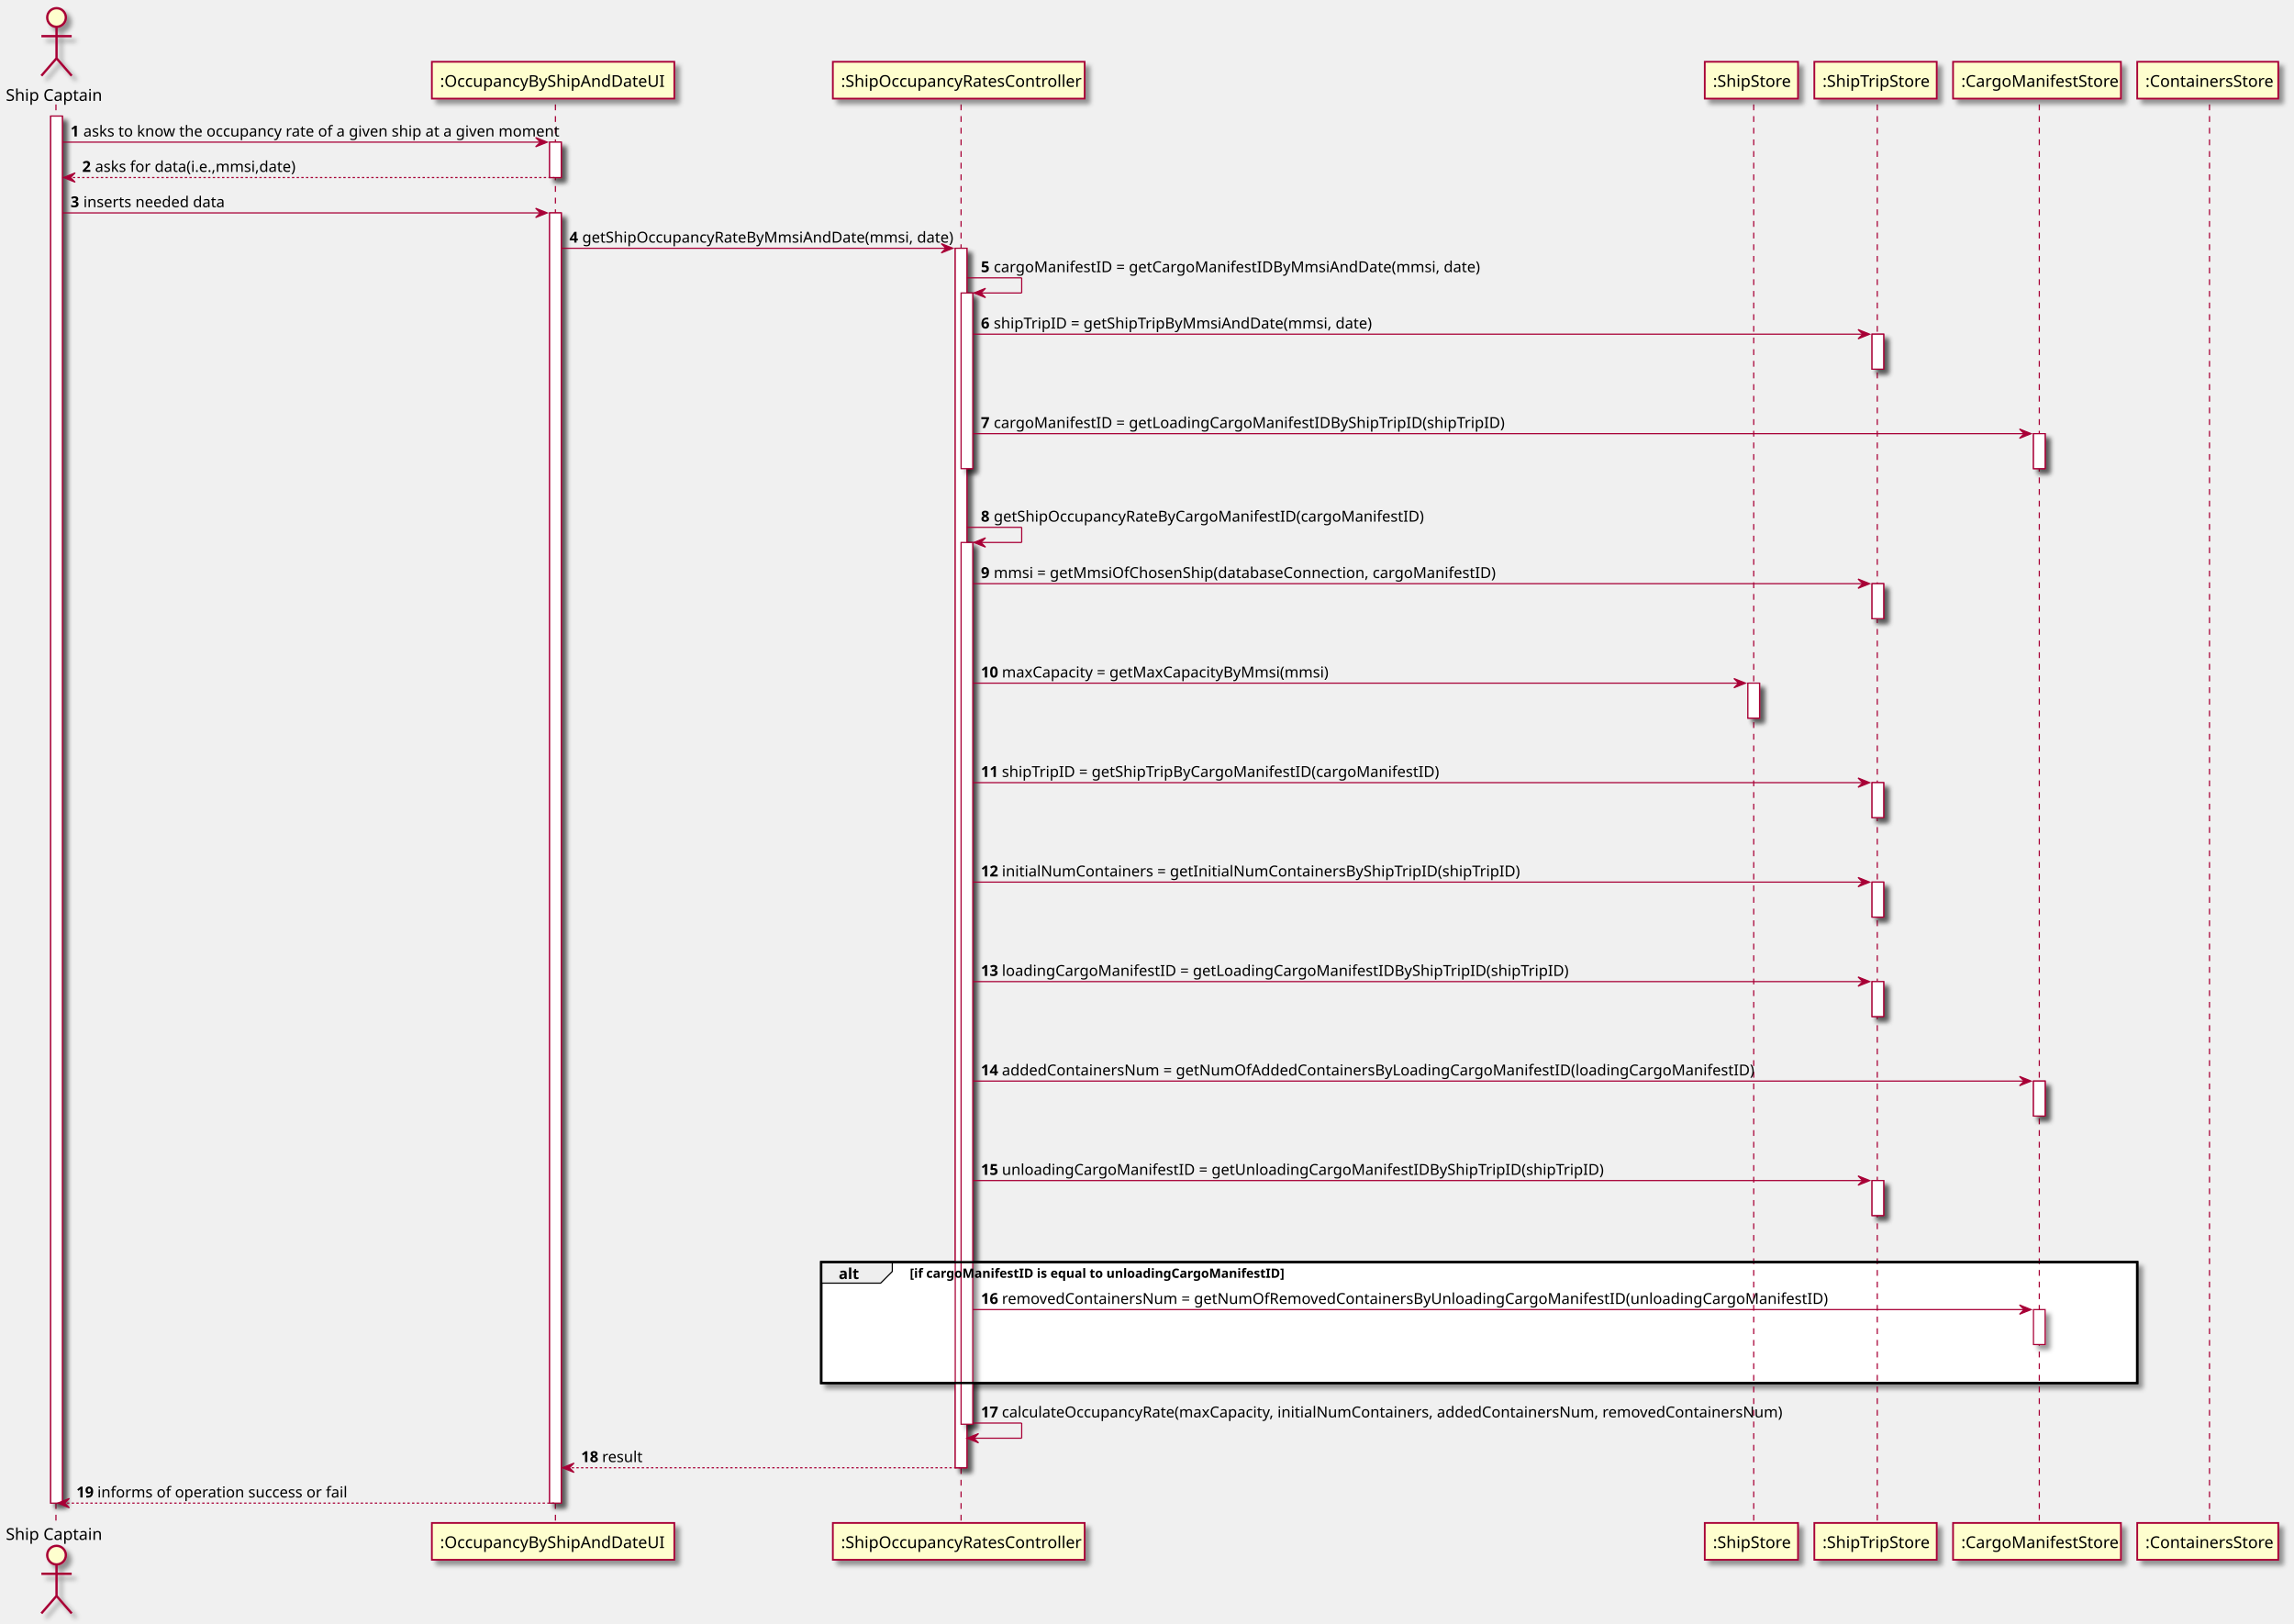
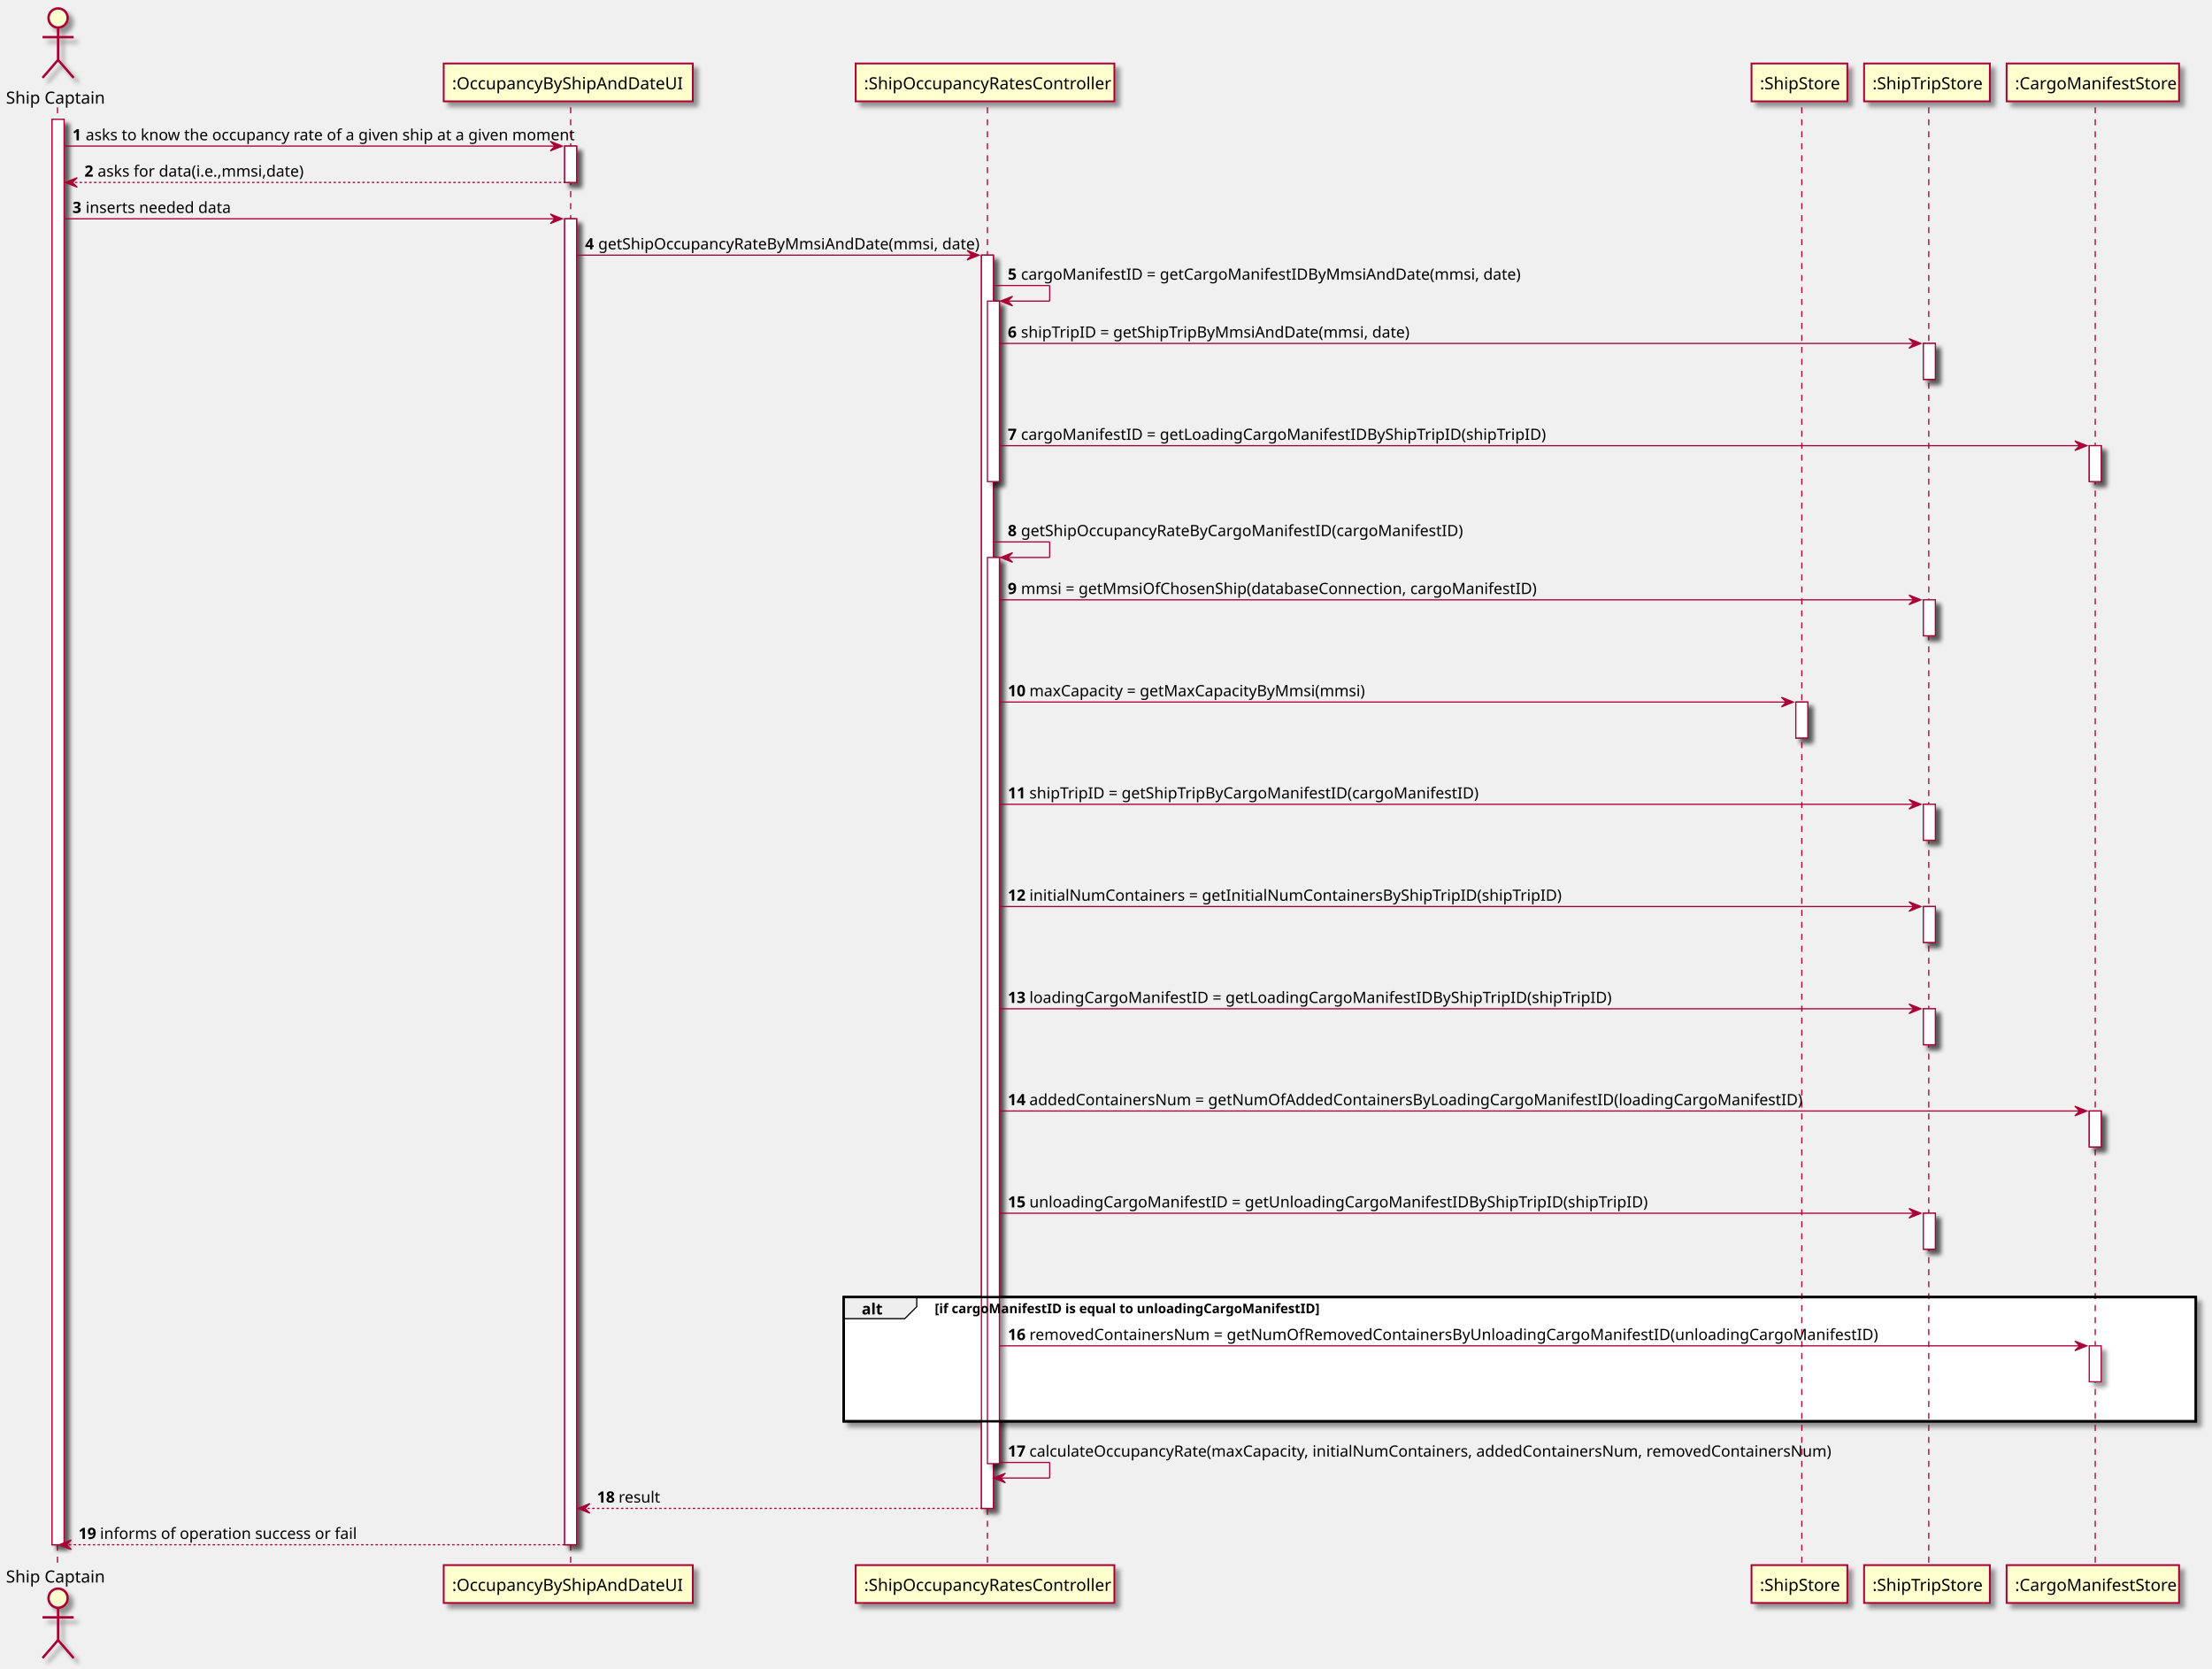
- <svg xmlns="http://www.w3.org/2000/svg" contentScriptType="application/ecmascript" contentStyleType="text/css" height="1393px" preserveAspectRatio="none" style="width:1968px;height:1393px;background:#FFFFFF;" version="1.1" viewBox="0 0 1968 1393" width="1968px" zoomAndPan="magnify">
+ <svg xmlns="http://www.w3.org/2000/svg" contentScriptType="application/ecmascript" contentStyleType="text/css" height="1393px" preserveAspectRatio="none" style="width:1847px;height:1393px;background:#FFFFFF;" version="1.1" viewBox="0 0 1847 1393" width="1847px" zoomAndPan="magnify">
  <defs>
-     <filter height="300%" id="f19werm493zbhi" width="300%" x="-1" y="-1">
+     <filter height="300%" id="f10uazcfxhqdbb" width="300%" x="-1" y="-1">
      <feGaussianBlur result="blurOut" stdDeviation="2.0" />
      <feColorMatrix in="blurOut" result="blurOut2" type="matrix" values="0 0 0 0 0 0 0 0 0 0 0 0 0 0 0 0 0 0 .4 0" />
      <feOffset dx="4.0" dy="4.0" in="blurOut2" result="blurOut3" />
      <feBlend in="SourceGraphic" in2="blurOut3" mode="normal" />
    </filter>
  </defs>
  <g>
-     <rect fill="#FFFFFF" filter="url(#f19werm493zbhi)" height="1190.031" style="stroke:#A80036;stroke-width:1.0;" width="10" x="43.5" y="99.609" />
-     <rect fill="#FFFFFF" filter="url(#f19werm493zbhi)" height="30.352" style="stroke:#A80036;stroke-width:1.0;" width="10" x="471.5" y="121.961" />
-     <rect fill="#FFFFFF" filter="url(#f19werm493zbhi)" height="1106.977" style="stroke:#A80036;stroke-width:1.0;" width="10" x="471.5" y="182.664" />
-     <rect fill="#FFFFFF" filter="url(#f19werm493zbhi)" height="1046.273" style="stroke:#A80036;stroke-width:1.0;" width="10" x="819.5" y="213.016" />
-     <rect fill="#FFFFFF" filter="url(#f19werm493zbhi)" height="150.703" style="stroke:#A80036;stroke-width:1.0;" width="10" x="824.5" y="251.367" />
-     <rect fill="#FFFFFF" filter="url(#f19werm493zbhi)" height="756.516" style="stroke:#A80036;stroke-width:1.0;" width="10" x="824.5" y="465.422" />
-     <rect fill="#FFFFFF" filter="url(#f19werm493zbhi)" height="30" style="stroke:#A80036;stroke-width:1.0;" width="10" x="1499.5" y="586.125" />
-     <rect fill="#FFFFFF" filter="url(#f19werm493zbhi)" height="30" style="stroke:#A80036;stroke-width:1.0;" width="10" x="1606" y="286.719" />
-     <rect fill="#FFFFFF" filter="url(#f19werm493zbhi)" height="30" style="stroke:#A80036;stroke-width:1.0;" width="10" x="1606" y="500.773" />
-     <rect fill="#FFFFFF" filter="url(#f19werm493zbhi)" height="30" style="stroke:#A80036;stroke-width:1.0;" width="10" x="1606" y="671.477" />
-     <rect fill="#FFFFFF" filter="url(#f19werm493zbhi)" height="30" style="stroke:#A80036;stroke-width:1.0;" width="10" x="1606" y="756.828" />
-     <rect fill="#FFFFFF" filter="url(#f19werm493zbhi)" height="30" style="stroke:#A80036;stroke-width:1.0;" width="10" x="1606" y="842.18" />
-     <rect fill="#FFFFFF" filter="url(#f19werm493zbhi)" height="30" style="stroke:#A80036;stroke-width:1.0;" width="10" x="1606" y="1012.883" />
-     <rect fill="#FFFFFF" filter="url(#f19werm493zbhi)" height="30" style="stroke:#A80036;stroke-width:1.0;" width="10" x="1744.5" y="372.07" />
-     <rect fill="#FFFFFF" filter="url(#f19werm493zbhi)" height="30" style="stroke:#A80036;stroke-width:1.0;" width="10" x="1744.5" y="927.531" />
-     <rect fill="#FFFFFF" filter="url(#f19werm493zbhi)" height="30" style="stroke:#A80036;stroke-width:1.0;" width="10" x="1744.5" y="1123.586" />
-     <rect fill="#FFFFFF" filter="url(#f19werm493zbhi)" height="103.703" style="stroke:#000000;stroke-width:2.0;" width="1129" x="704.5" y="1082.883" />
+     <rect fill="#FFFFFF" filter="url(#f10uazcfxhqdbb)" height="1190.031" style="stroke:#A80036;stroke-width:1.0;" width="10" x="43.5" y="99.609" />
+     <rect fill="#FFFFFF" filter="url(#f10uazcfxhqdbb)" height="30.352" style="stroke:#A80036;stroke-width:1.0;" width="10" x="471.5" y="121.961" />
+     <rect fill="#FFFFFF" filter="url(#f10uazcfxhqdbb)" height="1106.977" style="stroke:#A80036;stroke-width:1.0;" width="10" x="471.5" y="182.664" />
+     <rect fill="#FFFFFF" filter="url(#f10uazcfxhqdbb)" height="1046.273" style="stroke:#A80036;stroke-width:1.0;" width="10" x="819.5" y="213.016" />
+     <rect fill="#FFFFFF" filter="url(#f10uazcfxhqdbb)" height="150.703" style="stroke:#A80036;stroke-width:1.0;" width="10" x="824.5" y="251.367" />
+     <rect fill="#FFFFFF" filter="url(#f10uazcfxhqdbb)" height="756.516" style="stroke:#A80036;stroke-width:1.0;" width="10" x="824.5" y="465.422" />
+     <rect fill="#FFFFFF" filter="url(#f10uazcfxhqdbb)" height="30" style="stroke:#A80036;stroke-width:1.0;" width="10" x="1499.5" y="586.125" />
+     <rect fill="#FFFFFF" filter="url(#f10uazcfxhqdbb)" height="30" style="stroke:#A80036;stroke-width:1.0;" width="10" x="1606" y="286.719" />
+     <rect fill="#FFFFFF" filter="url(#f10uazcfxhqdbb)" height="30" style="stroke:#A80036;stroke-width:1.0;" width="10" x="1606" y="500.773" />
+     <rect fill="#FFFFFF" filter="url(#f10uazcfxhqdbb)" height="30" style="stroke:#A80036;stroke-width:1.0;" width="10" x="1606" y="671.477" />
+     <rect fill="#FFFFFF" filter="url(#f10uazcfxhqdbb)" height="30" style="stroke:#A80036;stroke-width:1.0;" width="10" x="1606" y="756.828" />
+     <rect fill="#FFFFFF" filter="url(#f10uazcfxhqdbb)" height="30" style="stroke:#A80036;stroke-width:1.0;" width="10" x="1606" y="842.18" />
+     <rect fill="#FFFFFF" filter="url(#f10uazcfxhqdbb)" height="30" style="stroke:#A80036;stroke-width:1.0;" width="10" x="1606" y="1012.883" />
+     <rect fill="#FFFFFF" filter="url(#f10uazcfxhqdbb)" height="30" style="stroke:#A80036;stroke-width:1.0;" width="10" x="1744.5" y="372.07" />
+     <rect fill="#FFFFFF" filter="url(#f10uazcfxhqdbb)" height="30" style="stroke:#A80036;stroke-width:1.0;" width="10" x="1744.5" y="927.531" />
+     <rect fill="#FFFFFF" filter="url(#f10uazcfxhqdbb)" height="30" style="stroke:#A80036;stroke-width:1.0;" width="10" x="1744.5" y="1123.586" />
+     <rect fill="#FFFFFF" filter="url(#f10uazcfxhqdbb)" height="103.703" style="stroke:#000000;stroke-width:2.0;" width="1129" x="704.5" y="1082.883" />
    <line style="stroke:#A80036;stroke-width:1.0;stroke-dasharray:5.0,5.0;" x1="48" x2="48" y1="89.609" y2="1307.641" />
    <line style="stroke:#A80036;stroke-width:1.0;stroke-dasharray:5.0,5.0;" x1="476.5" x2="476.5" y1="89.609" y2="1307.641" />
    <line style="stroke:#A80036;stroke-width:1.0;stroke-dasharray:5.0,5.0;" x1="824.5" x2="824.5" y1="89.609" y2="1307.641" />
    <line style="stroke:#A80036;stroke-width:1.0;stroke-dasharray:5.0,5.0;" x1="1504.5" x2="1504.5" y1="89.609" y2="1307.641" />
    <line style="stroke:#A80036;stroke-width:1.0;stroke-dasharray:5.0,5.0;" x1="1610.5" x2="1610.5" y1="89.609" y2="1307.641" />
    <line style="stroke:#A80036;stroke-width:1.0;stroke-dasharray:5.0,5.0;" x1="1749.5" x2="1749.5" y1="89.609" y2="1307.641" />
-     <line style="stroke:#A80036;stroke-width:1.0;stroke-dasharray:5.0,5.0;" x1="1895.5" x2="1895.5" y1="89.609" y2="1307.641" />
    <text fill="#000000" font-family="sans-serif" font-size="14" lengthAdjust="spacing" textLength="81" x="5" y="86.533">Ship Captain</text>
-     <ellipse cx="48.5" cy="15" fill="#FEFECE" filter="url(#f19werm493zbhi)" rx="8" ry="8" style="stroke:#A80036;stroke-width:2.0;" />
-     <path d="M48.5,23 L48.5,50 M35.5,31 L61.5,31 M48.5,50 L35.5,65 M48.5,50 L61.5,65 " fill="none" filter="url(#f19werm493zbhi)" style="stroke:#A80036;stroke-width:2.0;" />
+     <ellipse cx="48.5" cy="15" fill="#FEFECE" filter="url(#f10uazcfxhqdbb)" rx="8" ry="8" style="stroke:#A80036;stroke-width:2.0;" />
+     <path d="M48.5,23 L48.5,50 M35.5,31 L61.5,31 M48.5,50 L35.5,65 M48.5,50 L61.5,65 " fill="none" filter="url(#f10uazcfxhqdbb)" style="stroke:#A80036;stroke-width:2.0;" />
    <text fill="#000000" font-family="sans-serif" font-size="14" lengthAdjust="spacing" textLength="81" x="5" y="1321.174">Ship Captain</text>
-     <ellipse cx="48.5" cy="1334.25" fill="#FEFECE" filter="url(#f19werm493zbhi)" rx="8" ry="8" style="stroke:#A80036;stroke-width:2.0;" />
-     <path d="M48.5,1342.25 L48.5,1369.25 M35.5,1350.25 L61.5,1350.25 M48.5,1369.25 L35.5,1384.25 M48.5,1369.25 L61.5,1384.25 " fill="none" filter="url(#f19werm493zbhi)" style="stroke:#A80036;stroke-width:2.0;" />
-     <rect fill="#FEFECE" filter="url(#f19werm493zbhi)" height="31.609" style="stroke:#A80036;stroke-width:1.5;" width="208" x="370.5" y="53" />
+     <ellipse cx="48.5" cy="1334.25" fill="#FEFECE" filter="url(#f10uazcfxhqdbb)" rx="8" ry="8" style="stroke:#A80036;stroke-width:2.0;" />
+     <path d="M48.5,1342.25 L48.5,1369.25 M35.5,1350.25 L61.5,1350.25 M48.5,1369.25 L35.5,1384.25 M48.5,1369.25 L61.5,1384.25 " fill="none" filter="url(#f10uazcfxhqdbb)" style="stroke:#A80036;stroke-width:2.0;" />
+     <rect fill="#FEFECE" filter="url(#f10uazcfxhqdbb)" height="31.609" style="stroke:#A80036;stroke-width:1.5;" width="208" x="370.5" y="53" />
    <text fill="#000000" font-family="sans-serif" font-size="14" lengthAdjust="spacing" textLength="186" x="377.5" y="74.533">:OccupancyByShipAndDateUI</text>
-     <rect fill="#FEFECE" filter="url(#f19werm493zbhi)" height="31.609" style="stroke:#A80036;stroke-width:1.5;" width="208" x="370.5" y="1306.641" />
+     <rect fill="#FEFECE" filter="url(#f10uazcfxhqdbb)" height="31.609" style="stroke:#A80036;stroke-width:1.5;" width="208" x="370.5" y="1306.641" />
    <text fill="#000000" font-family="sans-serif" font-size="14" lengthAdjust="spacing" textLength="186" x="377.5" y="1328.174">:OccupancyByShipAndDateUI</text>
-     <rect fill="#FEFECE" filter="url(#f19werm493zbhi)" height="31.609" style="stroke:#A80036;stroke-width:1.5;" width="216" x="714.5" y="53" />
+     <rect fill="#FEFECE" filter="url(#f10uazcfxhqdbb)" height="31.609" style="stroke:#A80036;stroke-width:1.5;" width="216" x="714.5" y="53" />
    <text fill="#000000" font-family="sans-serif" font-size="14" lengthAdjust="spacing" textLength="202" x="721.5" y="74.533">:ShipOccupancyRatesController</text>
-     <rect fill="#FEFECE" filter="url(#f19werm493zbhi)" height="31.609" style="stroke:#A80036;stroke-width:1.5;" width="216" x="714.5" y="1306.641" />
+     <rect fill="#FEFECE" filter="url(#f10uazcfxhqdbb)" height="31.609" style="stroke:#A80036;stroke-width:1.5;" width="216" x="714.5" y="1306.641" />
    <text fill="#000000" font-family="sans-serif" font-size="14" lengthAdjust="spacing" textLength="202" x="721.5" y="1328.174">:ShipOccupancyRatesController</text>
-     <rect fill="#FEFECE" filter="url(#f19werm493zbhi)" height="31.609" style="stroke:#A80036;stroke-width:1.5;" width="80" x="1462.5" y="53" />
+     <rect fill="#FEFECE" filter="url(#f10uazcfxhqdbb)" height="31.609" style="stroke:#A80036;stroke-width:1.5;" width="80" x="1462.5" y="53" />
    <text fill="#000000" font-family="sans-serif" font-size="14" lengthAdjust="spacing" textLength="66" x="1469.5" y="74.533">:ShipStore</text>
-     <rect fill="#FEFECE" filter="url(#f19werm493zbhi)" height="31.609" style="stroke:#A80036;stroke-width:1.5;" width="80" x="1462.5" y="1306.641" />
+     <rect fill="#FEFECE" filter="url(#f10uazcfxhqdbb)" height="31.609" style="stroke:#A80036;stroke-width:1.5;" width="80" x="1462.5" y="1306.641" />
    <text fill="#000000" font-family="sans-serif" font-size="14" lengthAdjust="spacing" textLength="66" x="1469.5" y="1328.174">:ShipStore</text>
-     <rect fill="#FEFECE" filter="url(#f19werm493zbhi)" height="31.609" style="stroke:#A80036;stroke-width:1.5;" width="105" x="1556.5" y="53" />
+     <rect fill="#FEFECE" filter="url(#f10uazcfxhqdbb)" height="31.609" style="stroke:#A80036;stroke-width:1.5;" width="105" x="1556.5" y="53" />
    <text fill="#000000" font-family="sans-serif" font-size="14" lengthAdjust="spacing" textLength="91" x="1563.5" y="74.533">:ShipTripStore</text>
-     <rect fill="#FEFECE" filter="url(#f19werm493zbhi)" height="31.609" style="stroke:#A80036;stroke-width:1.5;" width="105" x="1556.5" y="1306.641" />
+     <rect fill="#FEFECE" filter="url(#f10uazcfxhqdbb)" height="31.609" style="stroke:#A80036;stroke-width:1.5;" width="105" x="1556.5" y="1306.641" />
    <text fill="#000000" font-family="sans-serif" font-size="14" lengthAdjust="spacing" textLength="91" x="1563.5" y="1328.174">:ShipTripStore</text>
-     <rect fill="#FEFECE" filter="url(#f19werm493zbhi)" height="31.609" style="stroke:#A80036;stroke-width:1.5;" width="144" x="1675.5" y="53" />
+     <rect fill="#FEFECE" filter="url(#f10uazcfxhqdbb)" height="31.609" style="stroke:#A80036;stroke-width:1.5;" width="144" x="1675.5" y="53" />
    <text fill="#000000" font-family="sans-serif" font-size="14" lengthAdjust="spacing" textLength="130" x="1682.5" y="74.533">:CargoManifestStore</text>
-     <rect fill="#FEFECE" filter="url(#f19werm493zbhi)" height="31.609" style="stroke:#A80036;stroke-width:1.5;" width="144" x="1675.5" y="1306.641" />
+     <rect fill="#FEFECE" filter="url(#f10uazcfxhqdbb)" height="31.609" style="stroke:#A80036;stroke-width:1.5;" width="144" x="1675.5" y="1306.641" />
    <text fill="#000000" font-family="sans-serif" font-size="14" lengthAdjust="spacing" textLength="130" x="1682.5" y="1328.174">:CargoManifestStore</text>
-     <rect fill="#FEFECE" filter="url(#f19werm493zbhi)" height="31.609" style="stroke:#A80036;stroke-width:1.5;" width="121" x="1833.5" y="53" />
-     <text fill="#000000" font-family="sans-serif" font-size="14" lengthAdjust="spacing" textLength="107" x="1840.5" y="74.533">:ContainersStore</text>
-     <rect fill="#FEFECE" filter="url(#f19werm493zbhi)" height="31.609" style="stroke:#A80036;stroke-width:1.5;" width="121" x="1833.5" y="1306.641" />
-     <text fill="#000000" font-family="sans-serif" font-size="14" lengthAdjust="spacing" textLength="107" x="1840.5" y="1328.174">:ContainersStore</text>
-     <rect fill="#FFFFFF" filter="url(#f19werm493zbhi)" height="1190.031" style="stroke:#A80036;stroke-width:1.0;" width="10" x="43.5" y="99.609" />
-     <rect fill="#FFFFFF" filter="url(#f19werm493zbhi)" height="30.352" style="stroke:#A80036;stroke-width:1.0;" width="10" x="471.5" y="121.961" />
-     <rect fill="#FFFFFF" filter="url(#f19werm493zbhi)" height="1106.977" style="stroke:#A80036;stroke-width:1.0;" width="10" x="471.5" y="182.664" />
-     <rect fill="#FFFFFF" filter="url(#f19werm493zbhi)" height="1046.273" style="stroke:#A80036;stroke-width:1.0;" width="10" x="819.5" y="213.016" />
-     <rect fill="#FFFFFF" filter="url(#f19werm493zbhi)" height="150.703" style="stroke:#A80036;stroke-width:1.0;" width="10" x="824.5" y="251.367" />
-     <rect fill="#FFFFFF" filter="url(#f19werm493zbhi)" height="756.516" style="stroke:#A80036;stroke-width:1.0;" width="10" x="824.5" y="465.422" />
-     <rect fill="#FFFFFF" filter="url(#f19werm493zbhi)" height="30" style="stroke:#A80036;stroke-width:1.0;" width="10" x="1499.5" y="586.125" />
-     <rect fill="#FFFFFF" filter="url(#f19werm493zbhi)" height="30" style="stroke:#A80036;stroke-width:1.0;" width="10" x="1606" y="286.719" />
-     <rect fill="#FFFFFF" filter="url(#f19werm493zbhi)" height="30" style="stroke:#A80036;stroke-width:1.0;" width="10" x="1606" y="500.773" />
-     <rect fill="#FFFFFF" filter="url(#f19werm493zbhi)" height="30" style="stroke:#A80036;stroke-width:1.0;" width="10" x="1606" y="671.477" />
-     <rect fill="#FFFFFF" filter="url(#f19werm493zbhi)" height="30" style="stroke:#A80036;stroke-width:1.0;" width="10" x="1606" y="756.828" />
-     <rect fill="#FFFFFF" filter="url(#f19werm493zbhi)" height="30" style="stroke:#A80036;stroke-width:1.0;" width="10" x="1606" y="842.18" />
-     <rect fill="#FFFFFF" filter="url(#f19werm493zbhi)" height="30" style="stroke:#A80036;stroke-width:1.0;" width="10" x="1606" y="1012.883" />
-     <rect fill="#FFFFFF" filter="url(#f19werm493zbhi)" height="30" style="stroke:#A80036;stroke-width:1.0;" width="10" x="1744.5" y="372.07" />
-     <rect fill="#FFFFFF" filter="url(#f19werm493zbhi)" height="30" style="stroke:#A80036;stroke-width:1.0;" width="10" x="1744.5" y="927.531" />
-     <rect fill="#FFFFFF" filter="url(#f19werm493zbhi)" height="30" style="stroke:#A80036;stroke-width:1.0;" width="10" x="1744.5" y="1123.586" />
+     <rect fill="#FFFFFF" filter="url(#f10uazcfxhqdbb)" height="1190.031" style="stroke:#A80036;stroke-width:1.0;" width="10" x="43.5" y="99.609" />
+     <rect fill="#FFFFFF" filter="url(#f10uazcfxhqdbb)" height="30.352" style="stroke:#A80036;stroke-width:1.0;" width="10" x="471.5" y="121.961" />
+     <rect fill="#FFFFFF" filter="url(#f10uazcfxhqdbb)" height="1106.977" style="stroke:#A80036;stroke-width:1.0;" width="10" x="471.5" y="182.664" />
+     <rect fill="#FFFFFF" filter="url(#f10uazcfxhqdbb)" height="1046.273" style="stroke:#A80036;stroke-width:1.0;" width="10" x="819.5" y="213.016" />
+     <rect fill="#FFFFFF" filter="url(#f10uazcfxhqdbb)" height="150.703" style="stroke:#A80036;stroke-width:1.0;" width="10" x="824.5" y="251.367" />
+     <rect fill="#FFFFFF" filter="url(#f10uazcfxhqdbb)" height="756.516" style="stroke:#A80036;stroke-width:1.0;" width="10" x="824.5" y="465.422" />
+     <rect fill="#FFFFFF" filter="url(#f10uazcfxhqdbb)" height="30" style="stroke:#A80036;stroke-width:1.0;" width="10" x="1499.5" y="586.125" />
+     <rect fill="#FFFFFF" filter="url(#f10uazcfxhqdbb)" height="30" style="stroke:#A80036;stroke-width:1.0;" width="10" x="1606" y="286.719" />
+     <rect fill="#FFFFFF" filter="url(#f10uazcfxhqdbb)" height="30" style="stroke:#A80036;stroke-width:1.0;" width="10" x="1606" y="500.773" />
+     <rect fill="#FFFFFF" filter="url(#f10uazcfxhqdbb)" height="30" style="stroke:#A80036;stroke-width:1.0;" width="10" x="1606" y="671.477" />
+     <rect fill="#FFFFFF" filter="url(#f10uazcfxhqdbb)" height="30" style="stroke:#A80036;stroke-width:1.0;" width="10" x="1606" y="756.828" />
+     <rect fill="#FFFFFF" filter="url(#f10uazcfxhqdbb)" height="30" style="stroke:#A80036;stroke-width:1.0;" width="10" x="1606" y="842.18" />
+     <rect fill="#FFFFFF" filter="url(#f10uazcfxhqdbb)" height="30" style="stroke:#A80036;stroke-width:1.0;" width="10" x="1606" y="1012.883" />
+     <rect fill="#FFFFFF" filter="url(#f10uazcfxhqdbb)" height="30" style="stroke:#A80036;stroke-width:1.0;" width="10" x="1744.5" y="372.07" />
+     <rect fill="#FFFFFF" filter="url(#f10uazcfxhqdbb)" height="30" style="stroke:#A80036;stroke-width:1.0;" width="10" x="1744.5" y="927.531" />
+     <rect fill="#FFFFFF" filter="url(#f10uazcfxhqdbb)" height="30" style="stroke:#A80036;stroke-width:1.0;" width="10" x="1744.5" y="1123.586" />
    <polygon fill="#A80036" points="459.5,117.961,469.5,121.961,459.5,125.961,463.5,121.961" style="stroke:#A80036;stroke-width:1.0;" />
    <line style="stroke:#A80036;stroke-width:1.0;" x1="53.5" x2="465.5" y1="121.961" y2="121.961" />
    <text fill="#000000" font-family="sans-serif" font-size="13" font-weight="bold" lengthAdjust="spacing" textLength="7" x="60.5" y="117.105">1</text>
    <text fill="#000000" font-family="sans-serif" font-size="13" lengthAdjust="spacing" textLength="388" x="71.5" y="117.105">asks to know the occupancy rate of a given ship at a given moment</text>
    <polygon fill="#A80036" points="64.5,148.312,54.5,152.312,64.5,156.312,60.5,152.312" style="stroke:#A80036;stroke-width:1.0;" />
    <line style="stroke:#A80036;stroke-width:1.0;stroke-dasharray:2.0,2.0;" x1="58.5" x2="475.5" y1="152.312" y2="152.312" />
    <text fill="#000000" font-family="sans-serif" font-size="13" font-weight="bold" lengthAdjust="spacing" textLength="7" x="70.5" y="147.456">2</text>
    <text fill="#000000" font-family="sans-serif" font-size="13" lengthAdjust="spacing" textLength="166" x="81.5" y="147.456">asks for data(i.e.,mmsi,date)</text>
    <polygon fill="#A80036" points="459.5,178.664,469.5,182.664,459.5,186.664,463.5,182.664" style="stroke:#A80036;stroke-width:1.0;" />
    <line style="stroke:#A80036;stroke-width:1.0;" x1="53.5" x2="465.5" y1="182.664" y2="182.664" />
    <text fill="#000000" font-family="sans-serif" font-size="13" font-weight="bold" lengthAdjust="spacing" textLength="7" x="60.5" y="177.808">3</text>
    <text fill="#000000" font-family="sans-serif" font-size="13" lengthAdjust="spacing" textLength="114" x="71.5" y="177.808">inserts needed data</text>
    <polygon fill="#A80036" points="807.5,209.016,817.5,213.016,807.5,217.016,811.5,213.016" style="stroke:#A80036;stroke-width:1.0;" />
    <line style="stroke:#A80036;stroke-width:1.0;" x1="481.5" x2="813.5" y1="213.016" y2="213.016" />
    <text fill="#000000" font-family="sans-serif" font-size="13" font-weight="bold" lengthAdjust="spacing" textLength="7" x="488.5" y="208.159">4</text>
    <text fill="#000000" font-family="sans-serif" font-size="13" lengthAdjust="spacing" textLength="308" x="499.5" y="208.159">getShipOccupancyRateByMmsiAndDate(mmsi, date)</text>
    <line style="stroke:#A80036;stroke-width:1.0;" x1="829.5" x2="876.5" y1="238.367" y2="238.367" />
    <line style="stroke:#A80036;stroke-width:1.0;" x1="876.5" x2="876.5" y1="238.367" y2="251.367" />
    <line style="stroke:#A80036;stroke-width:1.0;" x1="835.5" x2="876.5" y1="251.367" y2="251.367" />
    <polygon fill="#A80036" points="845.5,247.367,835.5,251.367,845.5,255.367,841.5,251.367" style="stroke:#A80036;stroke-width:1.0;" />
    <text fill="#000000" font-family="sans-serif" font-size="13" font-weight="bold" lengthAdjust="spacing" textLength="7" x="841.5" y="233.511">5</text>
    <text fill="#000000" font-family="sans-serif" font-size="13" lengthAdjust="spacing" textLength="393" x="852.5" y="233.511">cargoManifestID = getCargoManifestIDByMmsiAndDate(mmsi, date)</text>
    <polygon fill="#A80036" points="1594,282.719,1604,286.719,1594,290.719,1598,286.719" style="stroke:#A80036;stroke-width:1.0;" />
    <line style="stroke:#A80036;stroke-width:1.0;" x1="834.5" x2="1600" y1="286.719" y2="286.719" />
    <text fill="#000000" font-family="sans-serif" font-size="13" font-weight="bold" lengthAdjust="spacing" textLength="7" x="841.5" y="281.862">6</text>
    <text fill="#000000" font-family="sans-serif" font-size="13" lengthAdjust="spacing" textLength="309" x="852.5" y="281.862">shipTripID = getShipTripByMmsiAndDate(mmsi, date)</text>
    <polygon fill="#A80036" points="1732.5,368.07,1742.5,372.07,1732.5,376.07,1736.5,372.07" style="stroke:#A80036;stroke-width:1.0;" />
    <line style="stroke:#A80036;stroke-width:1.0;" x1="834.5" x2="1738.5" y1="372.07" y2="372.07" />
    <text fill="#000000" font-family="sans-serif" font-size="13" font-weight="bold" lengthAdjust="spacing" textLength="7" x="841.5" y="367.214">7</text>
    <text fill="#000000" font-family="sans-serif" font-size="13" lengthAdjust="spacing" textLength="407" x="852.5" y="367.214">cargoManifestID = getLoadingCargoManifestIDByShipTripID(shipTripID)</text>
    <line style="stroke:#A80036;stroke-width:1.0;" x1="829.5" x2="876.5" y1="452.422" y2="452.422" />
    <line style="stroke:#A80036;stroke-width:1.0;" x1="876.5" x2="876.5" y1="452.422" y2="465.422" />
    <line style="stroke:#A80036;stroke-width:1.0;" x1="835.5" x2="876.5" y1="465.422" y2="465.422" />
    <polygon fill="#A80036" points="845.5,461.422,835.5,465.422,845.5,469.422,841.5,465.422" style="stroke:#A80036;stroke-width:1.0;" />
    <text fill="#000000" font-family="sans-serif" font-size="13" font-weight="bold" lengthAdjust="spacing" textLength="7" x="841.5" y="447.565">8</text>
    <text fill="#000000" font-family="sans-serif" font-size="13" lengthAdjust="spacing" textLength="349" x="852.5" y="447.565">getShipOccupancyRateByCargoManifestID(cargoManifestID)</text>
    <polygon fill="#A80036" points="1594,496.773,1604,500.773,1594,504.773,1598,500.773" style="stroke:#A80036;stroke-width:1.0;" />
    <line style="stroke:#A80036;stroke-width:1.0;" x1="834.5" x2="1600" y1="500.773" y2="500.773" />
    <text fill="#000000" font-family="sans-serif" font-size="13" font-weight="bold" lengthAdjust="spacing" textLength="7" x="841.5" y="495.917">9</text>
    <text fill="#000000" font-family="sans-serif" font-size="13" lengthAdjust="spacing" textLength="408" x="852.5" y="495.917">mmsi = getMmsiOfChosenShip(databaseConnection, cargoManifestID)</text>
    <polygon fill="#A80036" points="1487.5,582.125,1497.5,586.125,1487.5,590.125,1491.5,586.125" style="stroke:#A80036;stroke-width:1.0;" />
    <line style="stroke:#A80036;stroke-width:1.0;" x1="834.5" x2="1493.5" y1="586.125" y2="586.125" />
    <text fill="#000000" font-family="sans-serif" font-size="13" font-weight="bold" lengthAdjust="spacing" textLength="14" x="841.5" y="581.269">10</text>
    <text fill="#000000" font-family="sans-serif" font-size="13" lengthAdjust="spacing" textLength="274" x="859.5" y="581.269">maxCapacity = getMaxCapacityByMmsi(mmsi)</text>
    <polygon fill="#A80036" points="1594,667.477,1604,671.477,1594,675.477,1598,671.477" style="stroke:#A80036;stroke-width:1.0;" />
    <line style="stroke:#A80036;stroke-width:1.0;" x1="834.5" x2="1600" y1="671.477" y2="671.477" />
    <text fill="#000000" font-family="sans-serif" font-size="13" font-weight="bold" lengthAdjust="spacing" textLength="14" x="841.5" y="666.62">11</text>
    <text fill="#000000" font-family="sans-serif" font-size="13" lengthAdjust="spacing" textLength="350" x="859.5" y="666.62">shipTripID = getShipTripByCargoManifestID(cargoManifestID)</text>
    <polygon fill="#A80036" points="1594,752.828,1604,756.828,1594,760.828,1598,756.828" style="stroke:#A80036;stroke-width:1.0;" />
    <line style="stroke:#A80036;stroke-width:1.0;" x1="834.5" x2="1600" y1="756.828" y2="756.828" />
    <text fill="#000000" font-family="sans-serif" font-size="13" font-weight="bold" lengthAdjust="spacing" textLength="14" x="841.5" y="751.972">12</text>
    <text fill="#000000" font-family="sans-serif" font-size="13" lengthAdjust="spacing" textLength="412" x="859.5" y="751.972">initialNumContainers = getInitialNumContainersByShipTripID(shipTripID)</text>
    <polygon fill="#A80036" points="1594,838.18,1604,842.18,1594,846.18,1598,842.18" style="stroke:#A80036;stroke-width:1.0;" />
    <line style="stroke:#A80036;stroke-width:1.0;" x1="834.5" x2="1600" y1="842.18" y2="842.18" />
    <text fill="#000000" font-family="sans-serif" font-size="13" font-weight="bold" lengthAdjust="spacing" textLength="14" x="841.5" y="837.323">13</text>
    <text fill="#000000" font-family="sans-serif" font-size="13" lengthAdjust="spacing" textLength="450" x="859.5" y="837.323">loadingCargoManifestID = getLoadingCargoManifestIDByShipTripID(shipTripID)</text>
    <polygon fill="#A80036" points="1732.5,923.531,1742.5,927.531,1732.5,931.531,1736.5,927.531" style="stroke:#A80036;stroke-width:1.0;" />
    <line style="stroke:#A80036;stroke-width:1.0;" x1="834.5" x2="1738.5" y1="927.531" y2="927.531" />
    <text fill="#000000" font-family="sans-serif" font-size="13" font-weight="bold" lengthAdjust="spacing" textLength="14" x="841.5" y="922.675">14</text>
    <text fill="#000000" font-family="sans-serif" font-size="13" lengthAdjust="spacing" textLength="597" x="859.5" y="922.675">addedContainersNum = getNumOfAddedContainersByLoadingCargoManifestID(loadingCargoManifestID)</text>
    <polygon fill="#A80036" points="1594,1008.883,1604,1012.883,1594,1016.883,1598,1012.883" style="stroke:#A80036;stroke-width:1.0;" />
    <line style="stroke:#A80036;stroke-width:1.0;" x1="834.5" x2="1600" y1="1012.883" y2="1012.883" />
    <text fill="#000000" font-family="sans-serif" font-size="13" font-weight="bold" lengthAdjust="spacing" textLength="14" x="841.5" y="1008.026">15</text>
    <text fill="#000000" font-family="sans-serif" font-size="13" lengthAdjust="spacing" textLength="476" x="859.5" y="1008.026">unloadingCargoManifestID = getUnloadingCargoManifestIDByShipTripID(shipTripID)</text>
    <path d="M704.5,1082.883 L765.5,1082.883 L765.5,1090.883 L755.5,1100.883 L704.5,1100.883 L704.5,1082.883 " fill="#EEEEEE" style="stroke:#000000;stroke-width:1.0;" />
    <rect fill="none" height="103.703" style="stroke:#000000;stroke-width:2.0;" width="1129" x="704.5" y="1082.883" />
    <text fill="#000000" font-family="sans-serif" font-size="13" font-weight="bold" lengthAdjust="spacing" textLength="16" x="719.5" y="1097.378">alt</text>
    <text fill="#000000" font-family="sans-serif" font-size="11" font-weight="bold" lengthAdjust="spacing" textLength="315" x="780.5" y="1096.302">[if cargoManifestID is equal to unloadingCargoManifestID]</text>
    <polygon fill="#A80036" points="1732.5,1119.586,1742.5,1123.586,1732.5,1127.586,1736.5,1123.586" style="stroke:#A80036;stroke-width:1.0;" />
    <line style="stroke:#A80036;stroke-width:1.0;" x1="834.5" x2="1738.5" y1="1123.586" y2="1123.586" />
    <text fill="#000000" font-family="sans-serif" font-size="13" font-weight="bold" lengthAdjust="spacing" textLength="14" x="841.5" y="1118.729">16</text>
    <text fill="#000000" font-family="sans-serif" font-size="13" lengthAdjust="spacing" textLength="652" x="859.5" y="1118.729">removedContainersNum = getNumOfRemovedContainersByUnloadingCargoManifestID(unloadingCargoManifestID)</text>
    <line style="stroke:#A80036;stroke-width:1.0;" x1="834.5" x2="876.5" y1="1220.938" y2="1220.938" />
    <line style="stroke:#A80036;stroke-width:1.0;" x1="876.5" x2="876.5" y1="1220.938" y2="1233.938" />
    <line style="stroke:#A80036;stroke-width:1.0;" x1="829.5" x2="876.5" y1="1233.938" y2="1233.938" />
    <polygon fill="#A80036" points="839.5,1229.938,829.5,1233.938,839.5,1237.938,835.5,1233.938" style="stroke:#A80036;stroke-width:1.0;" />
    <text fill="#000000" font-family="sans-serif" font-size="13" font-weight="bold" lengthAdjust="spacing" textLength="14" x="841.5" y="1216.081">17</text>
    <text fill="#000000" font-family="sans-serif" font-size="13" lengthAdjust="spacing" textLength="633" x="859.5" y="1216.081">calculateOccupancyRate(maxCapacity, initialNumContainers, addedContainersNum, removedContainersNum)</text>
    <polygon fill="#A80036" points="492.5,1255.289,482.5,1259.289,492.5,1263.289,488.5,1259.289" style="stroke:#A80036;stroke-width:1.0;" />
    <line style="stroke:#A80036;stroke-width:1.0;stroke-dasharray:2.0,2.0;" x1="486.5" x2="823.5" y1="1259.289" y2="1259.289" />
    <text fill="#000000" font-family="sans-serif" font-size="13" font-weight="bold" lengthAdjust="spacing" textLength="14" x="498.5" y="1254.433">18</text>
    <text fill="#000000" font-family="sans-serif" font-size="13" lengthAdjust="spacing" textLength="32" x="516.5" y="1254.433">result</text>
    <polygon fill="#A80036" points="59.5,1285.641,49.5,1289.641,59.5,1293.641,55.5,1289.641" style="stroke:#A80036;stroke-width:1.0;" />
    <line style="stroke:#A80036;stroke-width:1.0;stroke-dasharray:2.0,2.0;" x1="53.5" x2="475.5" y1="1289.641" y2="1289.641" />
    <text fill="#000000" font-family="sans-serif" font-size="13" font-weight="bold" lengthAdjust="spacing" textLength="14" x="65.5" y="1284.784">19</text>
    <text fill="#000000" font-family="sans-serif" font-size="13" lengthAdjust="spacing" textLength="201" x="83.5" y="1284.784">informs of operation success or fail</text>
  </g>
</svg>
